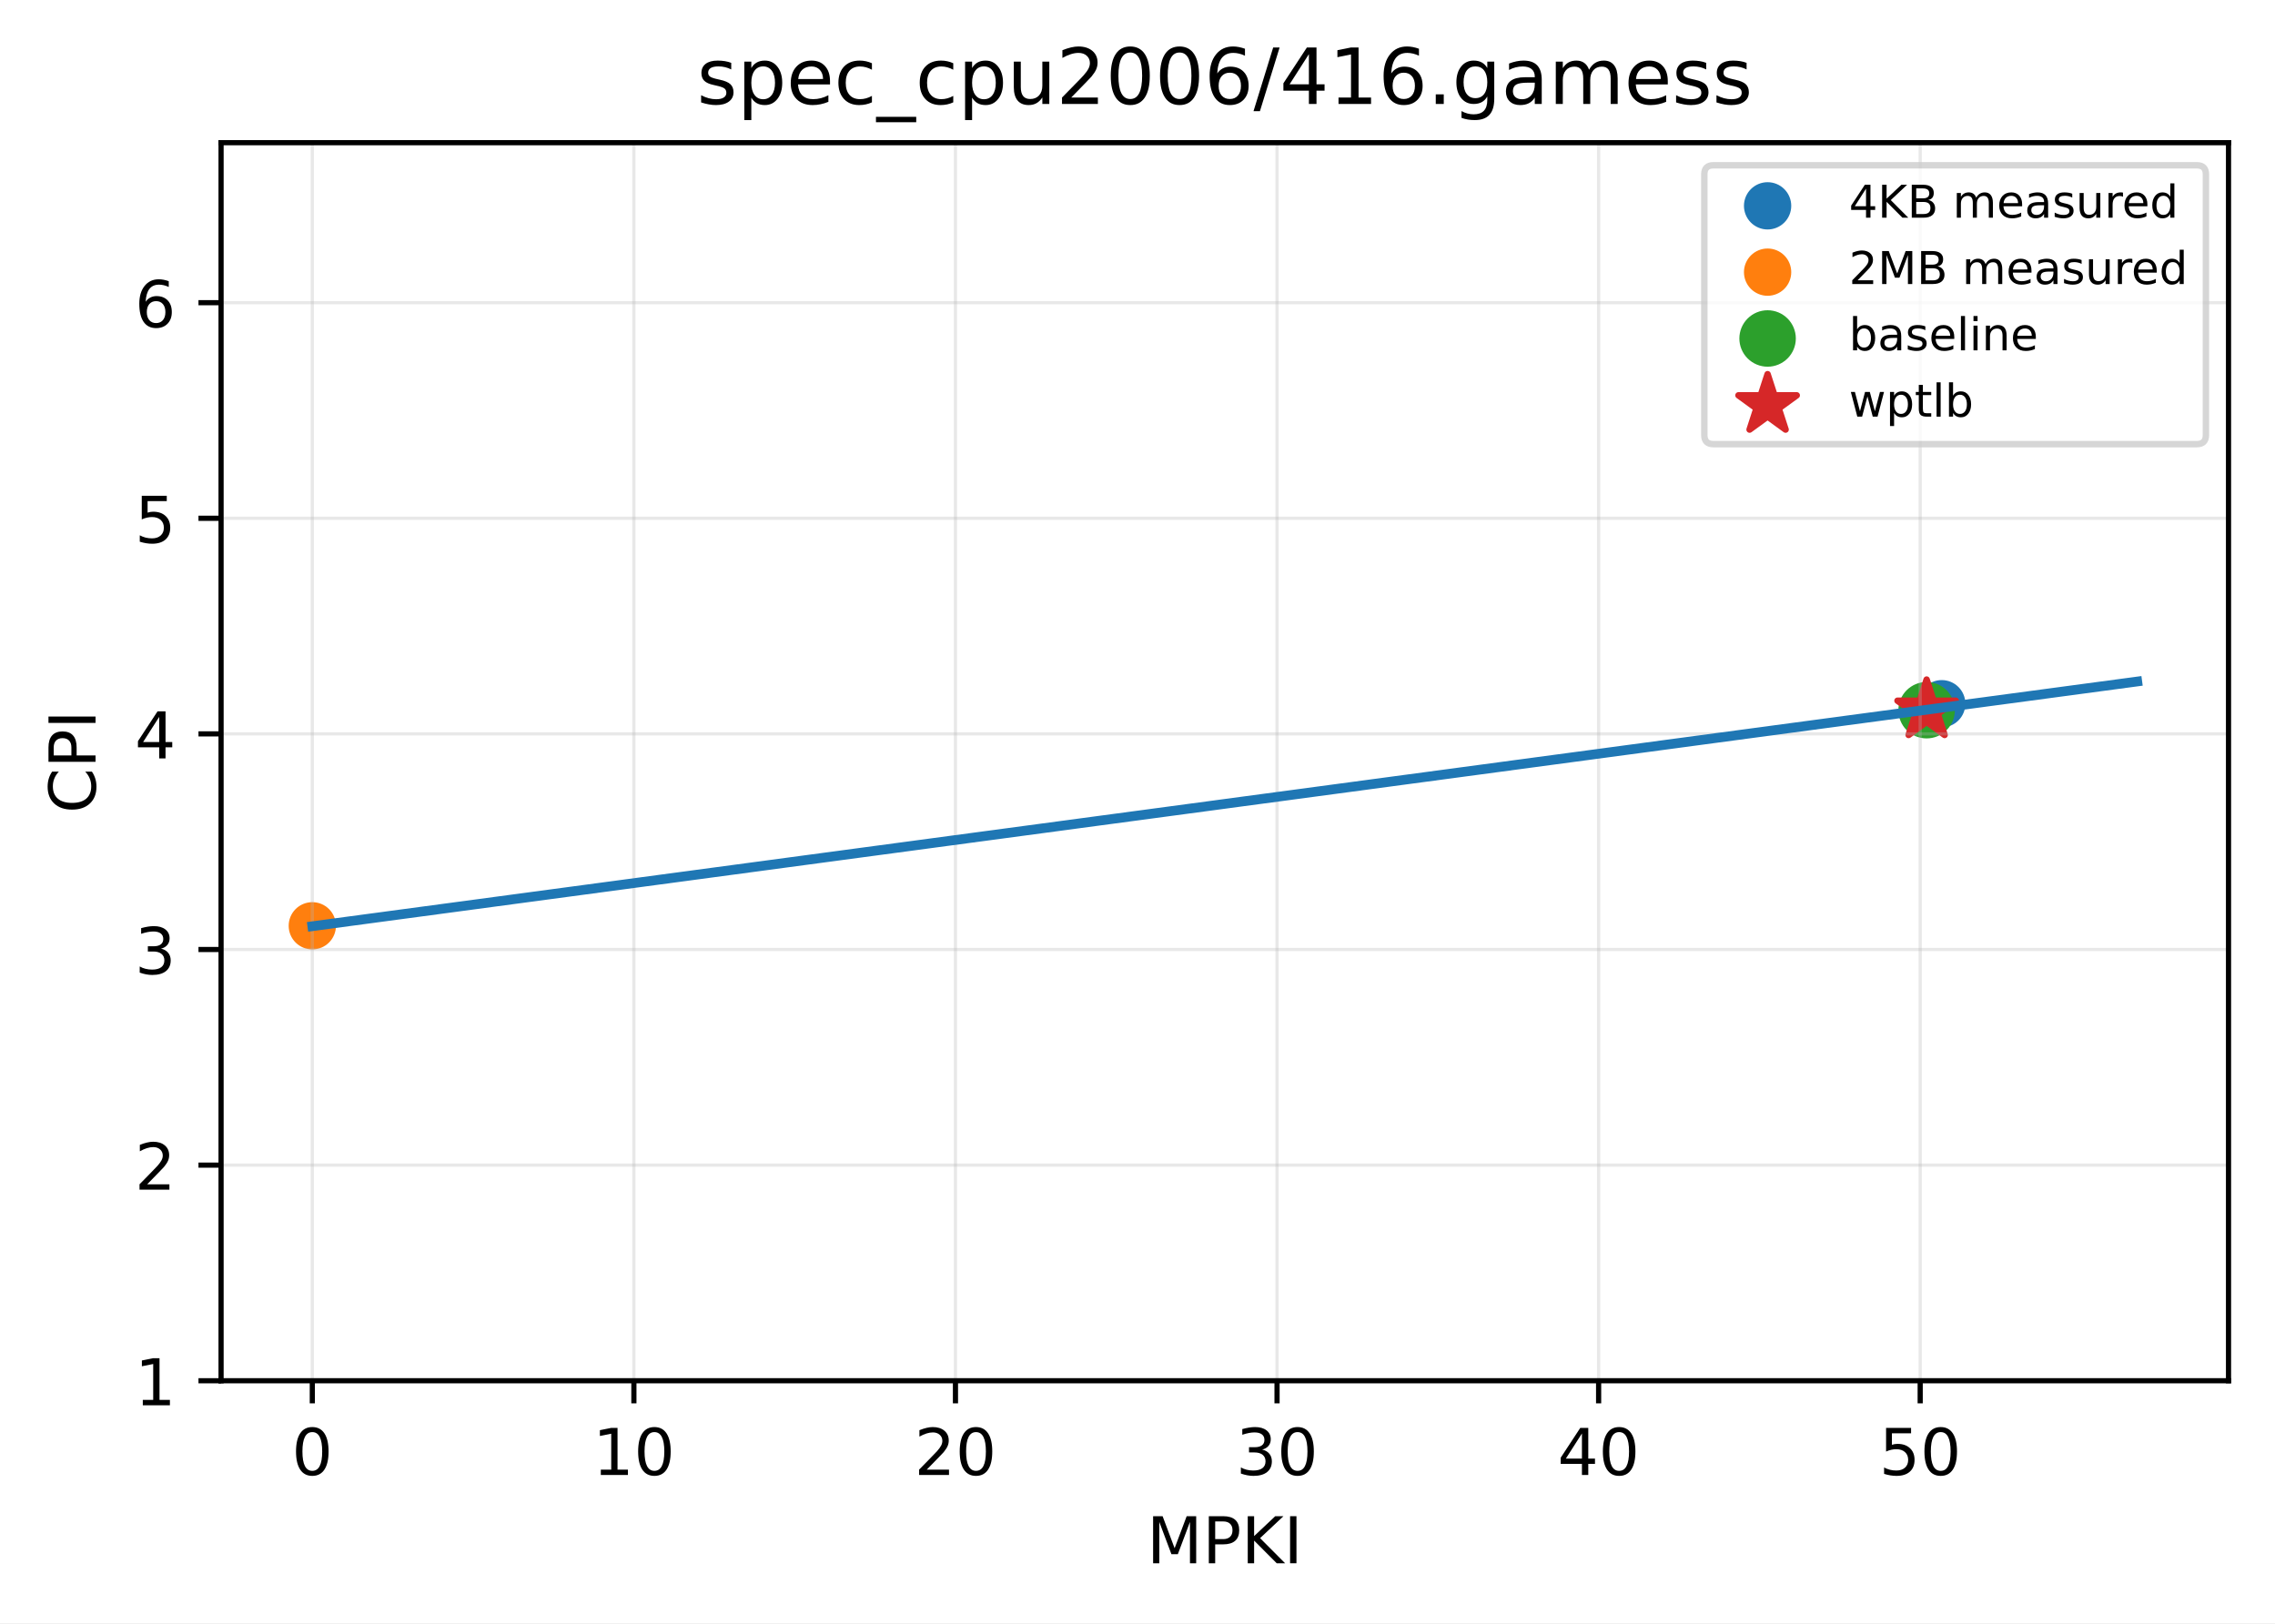
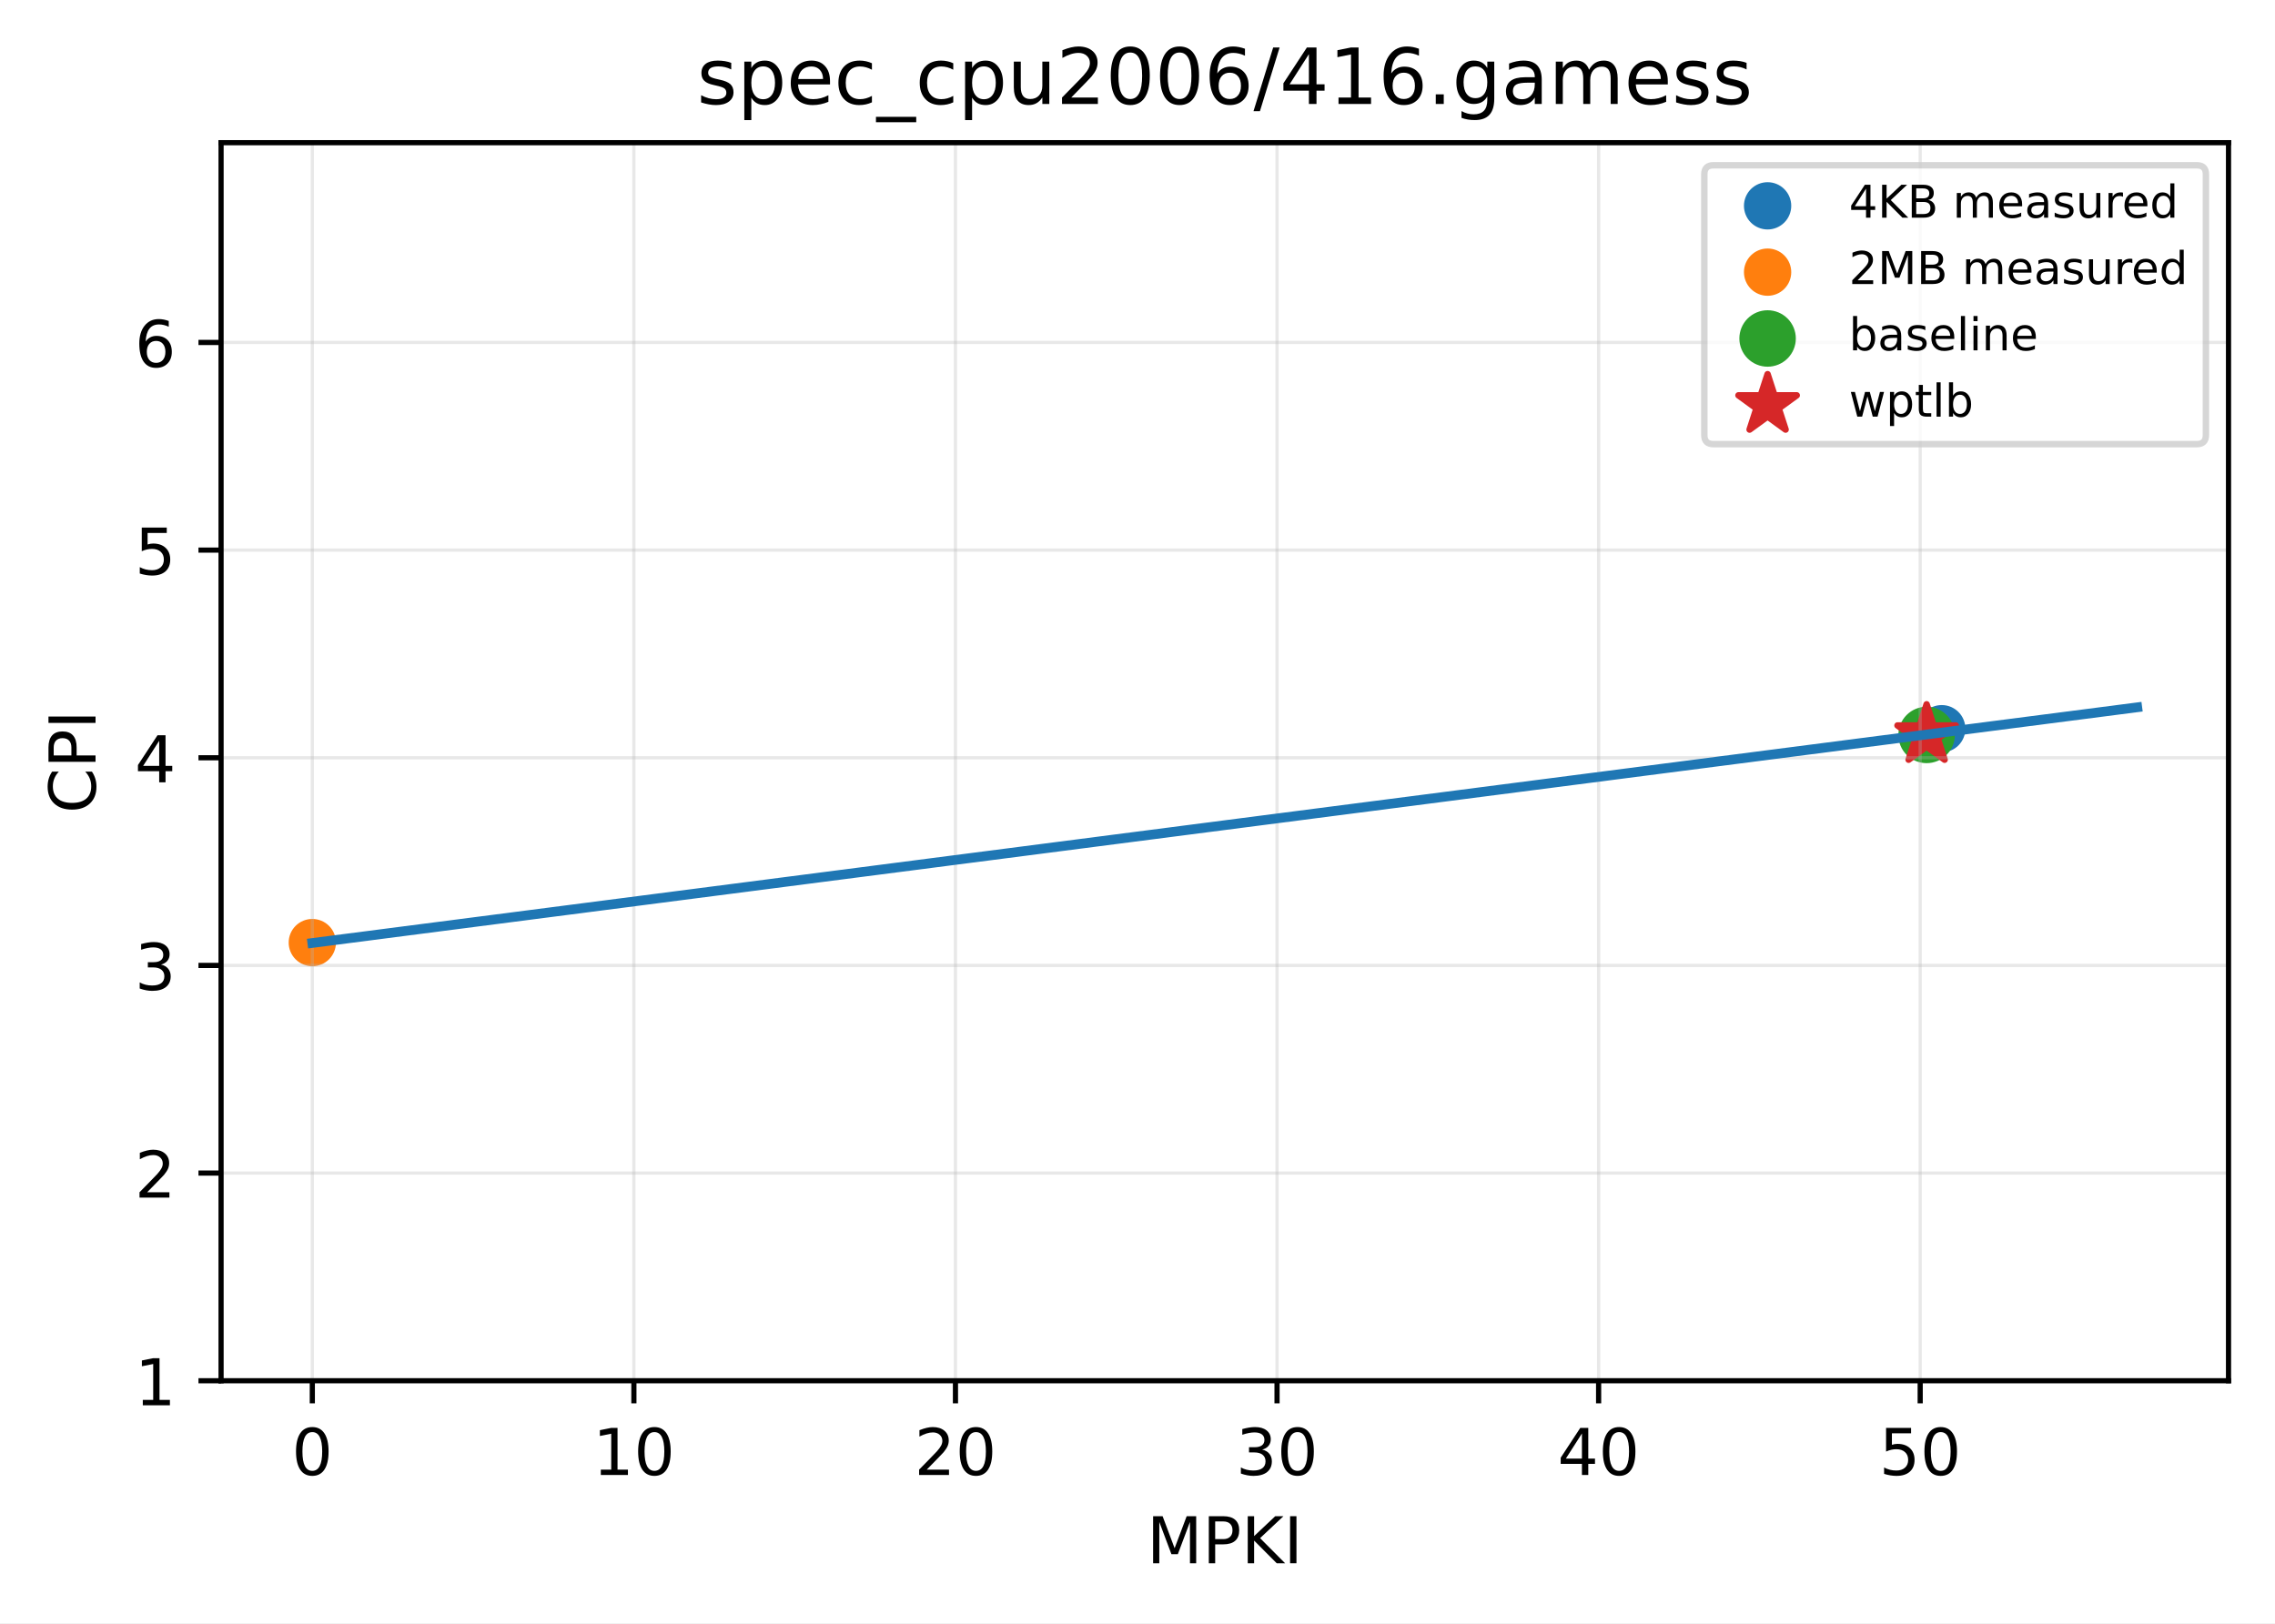
<svg xmlns="http://www.w3.org/2000/svg" xmlns:xlink="http://www.w3.org/1999/xlink" width="352.371pt" height="251.463pt" viewBox="0 0 352.371 251.463" version="1.1">
  <defs>
    <style type="text/css">*{stroke-linejoin: round; stroke-linecap: butt}</style>
  </defs>
  <g id="figure_1">
    <g id="patch_1">
      <path d="M 0 251.463  L 352.371 251.463  L 352.371 0  L 0 0  z " style="fill: #ffffff" />
    </g>
    <g id="axes_1">
      <g id="patch_2">
        <path d="M 34.241 213.906  L 345.171 213.906  L 345.171 22.106  L 34.241 22.106  z " style="fill: #ffffff" />
      </g>
      <g id="PathCollection_1">
        <defs>
-           <path id="mafd372afbb" d="M 0 3.162  C 0.839 3.162 1.643 2.829 2.236 2.236  C 2.829 1.643 3.162 0.839 3.162 0  C 3.162 -0.839 2.829 -1.643 2.236 -2.236  C 1.643 -2.829 0.839 -3.162 0 -3.162  C -0.839 -3.162 -1.643 -2.829 -2.236 -2.236  C -2.829 -1.643 -3.162 -0.839 -3.162 0  C -3.162 0.839 -2.829 1.643 -2.236 2.236  C -1.643 2.829 -0.839 3.162 0 3.162  z " style="stroke: #1f77b4" />
+           <path id="m35c3368423" d="M 0 3.162  C 0.839 3.162 1.643 2.829 2.236 2.236  C 2.829 1.643 3.162 0.839 3.162 0  C 3.162 -0.839 2.829 -1.643 2.236 -2.236  C 1.643 -2.829 0.839 -3.162 0 -3.162  C -0.839 -3.162 -1.643 -2.829 -2.236 -2.236  C -2.829 -1.643 -3.162 -0.839 -3.162 0  C -3.162 0.839 -2.829 1.643 -2.236 2.236  C -1.643 2.829 -0.839 3.162 0 3.162  z " style="stroke: #1f77b4" />
        </defs>
-         <g clip-path="url(#pd044cffc06)">
-           <use xlink:href="#mafd372afbb" x="300.752" y="109.021" style="fill: #1f77b4; stroke: #1f77b4" />
+         <g clip-path="url(#p2970fccb39)">
+           <use xlink:href="#m35c3368423" x="300.752" y="112.891" style="fill: #1f77b4; stroke: #1f77b4" />
        </g>
      </g>
      <g id="PathCollection_2">
        <defs>
-           <path id="ma3f5e94521" d="M 0 3.162  C 0.839 3.162 1.643 2.829 2.236 2.236  C 2.829 1.643 3.162 0.839 3.162 0  C 3.162 -0.839 2.829 -1.643 2.236 -2.236  C 1.643 -2.829 0.839 -3.162 0 -3.162  C -0.839 -3.162 -1.643 -2.829 -2.236 -2.236  C -2.829 -1.643 -3.162 -0.839 -3.162 0  C -3.162 0.839 -2.829 1.643 -2.236 2.236  C -1.643 2.829 -0.839 3.162 0 3.162  z " style="stroke: #ff7f0e" />
+           <path id="m8f1a5f293e" d="M 0 3.162  C 0.839 3.162 1.643 2.829 2.236 2.236  C 2.829 1.643 3.162 0.839 3.162 0  C 3.162 -0.839 2.829 -1.643 2.236 -2.236  C 1.643 -2.829 0.839 -3.162 0 -3.162  C -0.839 -3.162 -1.643 -2.829 -2.236 -2.236  C -2.829 -1.643 -3.162 -0.839 -3.162 0  C -3.162 0.839 -2.829 1.643 -2.236 2.236  C -1.643 2.829 -0.839 3.162 0 3.162  z " style="stroke: #ff7f0e" />
        </defs>
-         <g clip-path="url(#pd044cffc06)">
-           <use xlink:href="#ma3f5e94521" x="48.374" y="143.426" style="fill: #ff7f0e; stroke: #ff7f0e" />
+         <g clip-path="url(#p2970fccb39)">
+           <use xlink:href="#m8f1a5f293e" x="48.374" y="146.027" style="fill: #ff7f0e; stroke: #ff7f0e" />
        </g>
      </g>
      <g id="PathCollection_3">
        <defs>
-           <path id="mf90c476437" d="M 0 3.873  C 1.027 3.873 2.012 3.465 2.739 2.739  C 3.465 2.012 3.873 1.027 3.873 0  C 3.873 -1.027 3.465 -2.012 2.739 -2.739  C 2.012 -3.465 1.027 -3.873 0 -3.873  C -1.027 -3.873 -2.012 -3.465 -2.739 -2.739  C -3.465 -2.012 -3.873 -1.027 -3.873 0  C -3.873 1.027 -3.465 2.012 -2.739 2.739  C -2.012 3.465 -1.027 3.873 0 3.873  z " style="stroke: #2ca02c" />
+           <path id="m4933a1fa13" d="M 0 3.873  C 1.027 3.873 2.012 3.465 2.739 2.739  C 3.465 2.012 3.873 1.027 3.873 0  C 3.873 -1.027 3.465 -2.012 2.739 -2.739  C 2.012 -3.465 1.027 -3.873 0 -3.873  C -1.027 -3.873 -2.012 -3.465 -2.739 -2.739  C -3.465 -2.012 -3.873 -1.027 -3.873 0  C -3.873 1.027 -3.465 2.012 -2.739 2.739  C -2.012 3.465 -1.027 3.873 0 3.873  z " style="stroke: #2ca02c" />
        </defs>
-         <g clip-path="url(#pd044cffc06)">
-           <use xlink:href="#mf90c476437" x="298.411" y="110.023" style="fill: #2ca02c; stroke: #2ca02c" />
+         <g clip-path="url(#p2970fccb39)">
+           <use xlink:href="#m4933a1fa13" x="298.411" y="113.856" style="fill: #2ca02c; stroke: #2ca02c" />
        </g>
      </g>
      <g id="PathCollection_4">
        <defs>
-           <path id="mdb783d8a24" d="M 0 -4.743  L -1.065 -1.466  L -4.511 -1.466  L -1.723 0.56  L -2.788 3.838  L -0 1.812  L 2.788 3.838  L 1.723 0.56  L 4.511 -1.466  L 1.065 -1.466  z " style="stroke: #d62728" />
+           <path id="m53c4136cf9" d="M 0 -4.743  L -1.065 -1.466  L -4.511 -1.466  L -1.723 0.56  L -2.788 3.838  L -0 1.812  L 2.788 3.838  L 1.723 0.56  L 4.511 -1.466  L 1.065 -1.466  z " style="stroke: #d62728" />
        </defs>
-         <g clip-path="url(#pd044cffc06)">
-           <use xlink:href="#mdb783d8a24" x="298.411" y="110.023" style="fill: #d62728; stroke: #d62728" />
+         <g clip-path="url(#p2970fccb39)">
+           <use xlink:href="#m53c4136cf9" x="298.411" y="113.856" style="fill: #d62728; stroke: #d62728" />
        </g>
      </g>
      <g id="matplotlib.axis_1">
        <g id="xtick_1">
          <g id="line2d_1">
-             <path d="M 48.374 213.906  L 48.374 22.106  " clip-path="url(#pd044cffc06)" style="fill: none; stroke: #b0b0b0; stroke-opacity: 0.3; stroke-width: 0.5; stroke-linecap: square" />
+             <path d="M 48.374 213.906  L 48.374 22.106  " clip-path="url(#p2970fccb39)" style="fill: none; stroke: #b0b0b0; stroke-opacity: 0.3; stroke-width: 0.5; stroke-linecap: square" />
          </g>
          <g id="line2d_2">
            <defs>
-               <path id="m613601998d" d="M 0 0  L 0 3.5  " style="stroke: #000000; stroke-width: 0.8" />
-             </defs>
-             <g>
-               <use xlink:href="#m613601998d" x="48.374" y="213.906" style="stroke: #000000; stroke-width: 0.8" />
+               <path id="mb242611791" d="M 0 0  L 0 3.5  " style="stroke: #000000; stroke-width: 0.8" />
+             </defs>
+             <g>
+               <use xlink:href="#mb242611791" x="48.374" y="213.906" style="stroke: #000000; stroke-width: 0.8" />
            </g>
          </g>
          <g id="text_1">
            <g transform="translate(45.19256 228.5047) scale(0.1 -0.1)">
              <defs>
                <path id="DejaVuSans-30" d="M 2034 4250  Q 1547 4250 1301 3770  Q 1056 3291 1056 2328  Q 1056 1369 1301 889  Q 1547 409 2034 409  Q 2525 409 2770 889  Q 3016 1369 3016 2328  Q 3016 3291 2770 3770  Q 2525 4250 2034 4250  z M 2034 4750  Q 2819 4750 3233 4129  Q 3647 3509 3647 2328  Q 3647 1150 3233 529  Q 2819 -91 2034 -91  Q 1250 -91 836 529  Q 422 1150 422 2328  Q 422 3509 836 4129  Q 1250 4750 2034 4750  z " transform="scale(0.015625)" />
              </defs>
              <use xlink:href="#DejaVuSans-30" />
            </g>
          </g>
        </g>
        <g id="xtick_2">
          <g id="line2d_3">
-             <path d="M 98.182 213.906  L 98.182 22.106  " clip-path="url(#pd044cffc06)" style="fill: none; stroke: #b0b0b0; stroke-opacity: 0.3; stroke-width: 0.5; stroke-linecap: square" />
+             <path d="M 98.182 213.906  L 98.182 22.106  " clip-path="url(#p2970fccb39)" style="fill: none; stroke: #b0b0b0; stroke-opacity: 0.3; stroke-width: 0.5; stroke-linecap: square" />
          </g>
          <g id="line2d_4">
            <g>
-               <use xlink:href="#m613601998d" x="98.182" y="213.906" style="stroke: #000000; stroke-width: 0.8" />
+               <use xlink:href="#mb242611791" x="98.182" y="213.906" style="stroke: #000000; stroke-width: 0.8" />
            </g>
          </g>
          <g id="text_2">
            <g transform="translate(91.81953 228.5047) scale(0.1 -0.1)">
              <defs>
                <path id="DejaVuSans-31" d="M 794 531  L 1825 531  L 1825 4091  L 703 3866  L 703 4441  L 1819 4666  L 2450 4666  L 2450 531  L 3481 531  L 3481 0  L 794 0  L 794 531  z " transform="scale(0.015625)" />
              </defs>
              <use xlink:href="#DejaVuSans-31" />
              <use xlink:href="#DejaVuSans-30" x="63.623" />
            </g>
          </g>
        </g>
        <g id="xtick_3">
          <g id="line2d_5">
-             <path d="M 147.99 213.906  L 147.99 22.106  " clip-path="url(#pd044cffc06)" style="fill: none; stroke: #b0b0b0; stroke-opacity: 0.3; stroke-width: 0.5; stroke-linecap: square" />
+             <path d="M 147.99 213.906  L 147.99 22.106  " clip-path="url(#p2970fccb39)" style="fill: none; stroke: #b0b0b0; stroke-opacity: 0.3; stroke-width: 0.5; stroke-linecap: square" />
          </g>
          <g id="line2d_6">
            <g>
-               <use xlink:href="#m613601998d" x="147.99" y="213.906" style="stroke: #000000; stroke-width: 0.8" />
+               <use xlink:href="#mb242611791" x="147.99" y="213.906" style="stroke: #000000; stroke-width: 0.8" />
            </g>
          </g>
          <g id="text_3">
            <g transform="translate(141.6277 228.5047) scale(0.1 -0.1)">
              <defs>
                <path id="DejaVuSans-32" d="M 1228 531  L 3431 531  L 3431 0  L 469 0  L 469 531  Q 828 903 1448 1529  Q 2069 2156 2228 2338  Q 2531 2678 2651 2914  Q 2772 3150 2772 3378  Q 2772 3750 2511 3984  Q 2250 4219 1831 4219  Q 1534 4219 1204 4116  Q 875 4013 500 3803  L 500 4441  Q 881 4594 1212 4672  Q 1544 4750 1819 4750  Q 2544 4750 2975 4387  Q 3406 4025 3406 3419  Q 3406 3131 3298 2873  Q 3191 2616 2906 2266  Q 2828 2175 2409 1742  Q 1991 1309 1228 531  z " transform="scale(0.015625)" />
              </defs>
              <use xlink:href="#DejaVuSans-32" />
              <use xlink:href="#DejaVuSans-30" x="63.623" />
            </g>
          </g>
        </g>
        <g id="xtick_4">
          <g id="line2d_7">
-             <path d="M 197.798 213.906  L 197.798 22.106  " clip-path="url(#pd044cffc06)" style="fill: none; stroke: #b0b0b0; stroke-opacity: 0.3; stroke-width: 0.5; stroke-linecap: square" />
+             <path d="M 197.798 213.906  L 197.798 22.106  " clip-path="url(#p2970fccb39)" style="fill: none; stroke: #b0b0b0; stroke-opacity: 0.3; stroke-width: 0.5; stroke-linecap: square" />
          </g>
          <g id="line2d_8">
            <g>
-               <use xlink:href="#m613601998d" x="197.798" y="213.906" style="stroke: #000000; stroke-width: 0.8" />
+               <use xlink:href="#mb242611791" x="197.798" y="213.906" style="stroke: #000000; stroke-width: 0.8" />
            </g>
          </g>
          <g id="text_4">
            <g transform="translate(191.436 228.5047) scale(0.1 -0.1)">
              <defs>
                <path id="DejaVuSans-33" d="M 2597 2516  Q 3050 2419 3304 2112  Q 3559 1806 3559 1356  Q 3559 666 3084 287  Q 2609 -91 1734 -91  Q 1441 -91 1130 -33  Q 819 25 488 141  L 488 750  Q 750 597 1062 519  Q 1375 441 1716 441  Q 2309 441 2620 675  Q 2931 909 2931 1356  Q 2931 1769 2642 2001  Q 2353 2234 1838 2234  L 1294 2234  L 1294 2753  L 1863 2753  Q 2328 2753 2575 2939  Q 2822 3125 2822 3475  Q 2822 3834 2567 4026  Q 2313 4219 1838 4219  Q 1578 4219 1281 4162  Q 984 4106 628 3988  L 628 4550  Q 988 4650 1302 4700  Q 1616 4750 1894 4750  Q 2613 4750 3031 4423  Q 3450 4097 3450 3541  Q 3450 3153 3228 2886  Q 3006 2619 2597 2516  z " transform="scale(0.015625)" />
              </defs>
              <use xlink:href="#DejaVuSans-33" />
              <use xlink:href="#DejaVuSans-30" x="63.623" />
            </g>
          </g>
        </g>
        <g id="xtick_5">
          <g id="line2d_9">
-             <path d="M 247.607 213.906  L 247.607 22.106  " clip-path="url(#pd044cffc06)" style="fill: none; stroke: #b0b0b0; stroke-opacity: 0.3; stroke-width: 0.5; stroke-linecap: square" />
+             <path d="M 247.607 213.906  L 247.607 22.106  " clip-path="url(#p2970fccb39)" style="fill: none; stroke: #b0b0b0; stroke-opacity: 0.3; stroke-width: 0.5; stroke-linecap: square" />
          </g>
          <g id="line2d_10">
            <g>
-               <use xlink:href="#m613601998d" x="247.607" y="213.906" style="stroke: #000000; stroke-width: 0.8" />
+               <use xlink:href="#mb242611791" x="247.607" y="213.906" style="stroke: #000000; stroke-width: 0.8" />
            </g>
          </g>
          <g id="text_5">
            <g transform="translate(241.2442 228.5047) scale(0.1 -0.1)">
              <defs>
                <path id="DejaVuSans-34" d="M 2419 4116  L 825 1625  L 2419 1625  L 2419 4116  z M 2253 4666  L 3047 4666  L 3047 1625  L 3713 1625  L 3713 1100  L 3047 1100  L 3047 0  L 2419 0  L 2419 1100  L 313 1100  L 313 1709  L 2253 4666  z " transform="scale(0.015625)" />
              </defs>
              <use xlink:href="#DejaVuSans-34" />
              <use xlink:href="#DejaVuSans-30" x="63.623" />
            </g>
          </g>
        </g>
        <g id="xtick_6">
          <g id="line2d_11">
-             <path d="M 297.415 213.906  L 297.415 22.106  " clip-path="url(#pd044cffc06)" style="fill: none; stroke: #b0b0b0; stroke-opacity: 0.3; stroke-width: 0.5; stroke-linecap: square" />
+             <path d="M 297.415 213.906  L 297.415 22.106  " clip-path="url(#p2970fccb39)" style="fill: none; stroke: #b0b0b0; stroke-opacity: 0.3; stroke-width: 0.5; stroke-linecap: square" />
          </g>
          <g id="line2d_12">
            <g>
-               <use xlink:href="#m613601998d" x="297.415" y="213.906" style="stroke: #000000; stroke-width: 0.8" />
+               <use xlink:href="#mb242611791" x="297.415" y="213.906" style="stroke: #000000; stroke-width: 0.8" />
            </g>
          </g>
          <g id="text_6">
            <g transform="translate(291.0524 228.5047) scale(0.1 -0.1)">
              <defs>
                <path id="DejaVuSans-35" d="M 691 4666  L 3169 4666  L 3169 4134  L 1269 4134  L 1269 2991  Q 1406 3038 1543 3061  Q 1681 3084 1819 3084  Q 2600 3084 3056 2656  Q 3513 2228 3513 1497  Q 3513 744 3044 326  Q 2575 -91 1722 -91  Q 1428 -91 1123 -41  Q 819 9 494 109  L 494 744  Q 775 591 1075 516  Q 1375 441 1709 441  Q 2250 441 2565 725  Q 2881 1009 2881 1497  Q 2881 1984 2565 2268  Q 2250 2553 1709 2553  Q 1456 2553 1204 2497  Q 953 2441 691 2322  L 691 4666  z " transform="scale(0.015625)" />
              </defs>
              <use xlink:href="#DejaVuSans-35" />
              <use xlink:href="#DejaVuSans-30" x="63.623" />
            </g>
          </g>
        </g>
        <g id="text_7">
          <g transform="translate(177.6228 242.1828) scale(0.1 -0.1)">
            <defs>
              <path id="DejaVuSans-4d" d="M 628 4666  L 1569 4666  L 2759 1491  L 3956 4666  L 4897 4666  L 4897 0  L 4281 0  L 4281 4097  L 3078 897  L 2444 897  L 1241 4097  L 1241 0  L 628 0  L 628 4666  z " transform="scale(0.015625)" />
              <path id="DejaVuSans-50" d="M 1259 4147  L 1259 2394  L 2053 2394  Q 2494 2394 2734 2622  Q 2975 2850 2975 3272  Q 2975 3691 2734 3919  Q 2494 4147 2053 4147  L 1259 4147  z M 628 4666  L 2053 4666  Q 2838 4666 3239 4311  Q 3641 3956 3641 3272  Q 3641 2581 3239 2228  Q 2838 1875 2053 1875  L 1259 1875  L 1259 0  L 628 0  L 628 4666  z " transform="scale(0.015625)" />
              <path id="DejaVuSans-4b" d="M 628 4666  L 1259 4666  L 1259 2694  L 3353 4666  L 4166 4666  L 1850 2491  L 4331 0  L 3500 0  L 1259 2247  L 1259 0  L 628 0  L 628 4666  z " transform="scale(0.015625)" />
              <path id="DejaVuSans-49" d="M 628 4666  L 1259 4666  L 1259 0  L 628 0  L 628 4666  z " transform="scale(0.015625)" />
            </defs>
            <use xlink:href="#DejaVuSans-4d" />
            <use xlink:href="#DejaVuSans-50" x="86.279" />
            <use xlink:href="#DejaVuSans-4b" x="146.582" />
            <use xlink:href="#DejaVuSans-49" x="212.158" />
          </g>
        </g>
      </g>
      <g id="matplotlib.axis_2">
        <g id="ytick_1">
          <g id="line2d_13">
-             <path d="M 34.241 213.906  L 345.171 213.906  " clip-path="url(#pd044cffc06)" style="fill: none; stroke: #b0b0b0; stroke-opacity: 0.3; stroke-width: 0.5; stroke-linecap: square" />
+             <path d="M 34.241 213.906  L 345.171 213.906  " clip-path="url(#p2970fccb39)" style="fill: none; stroke: #b0b0b0; stroke-opacity: 0.3; stroke-width: 0.5; stroke-linecap: square" />
          </g>
          <g id="line2d_14">
            <defs>
-               <path id="mcc8d9c0d80" d="M 0 0  L -3.5 0  " style="stroke: #000000; stroke-width: 0.8" />
-             </defs>
-             <g>
-               <use xlink:href="#mcc8d9c0d80" x="34.241" y="213.906" style="stroke: #000000; stroke-width: 0.8" />
+               <path id="ma3ff06073a" d="M 0 0  L -3.5 0  " style="stroke: #000000; stroke-width: 0.8" />
+             </defs>
+             <g>
+               <use xlink:href="#ma3ff06073a" x="34.241" y="213.906" style="stroke: #000000; stroke-width: 0.8" />
            </g>
          </g>
          <g id="text_8">
            <g transform="translate(20.87813 217.7055) scale(0.1 -0.1)">
              <use xlink:href="#DejaVuSans-31" />
            </g>
          </g>
        </g>
        <g id="ytick_2">
          <g id="line2d_15">
-             <path d="M 34.241 180.503  L 345.171 180.503  " clip-path="url(#pd044cffc06)" style="fill: none; stroke: #b0b0b0; stroke-opacity: 0.3; stroke-width: 0.5; stroke-linecap: square" />
+             <path d="M 34.241 181.736  L 345.171 181.736  " clip-path="url(#p2970fccb39)" style="fill: none; stroke: #b0b0b0; stroke-opacity: 0.3; stroke-width: 0.5; stroke-linecap: square" />
          </g>
          <g id="line2d_16">
            <g>
-               <use xlink:href="#mcc8d9c0d80" x="34.241" y="180.503" style="stroke: #000000; stroke-width: 0.8" />
+               <use xlink:href="#ma3ff06073a" x="34.241" y="181.736" style="stroke: #000000; stroke-width: 0.8" />
            </g>
          </g>
          <g id="text_9">
-             <g transform="translate(20.87813 184.3025) scale(0.1 -0.1)">
+             <g transform="translate(20.87813 185.5351) scale(0.1 -0.1)">
              <use xlink:href="#DejaVuSans-32" />
            </g>
          </g>
        </g>
        <g id="ytick_3">
          <g id="line2d_17">
-             <path d="M 34.241 147.1  L 345.171 147.1  " clip-path="url(#pd044cffc06)" style="fill: none; stroke: #b0b0b0; stroke-opacity: 0.3; stroke-width: 0.5; stroke-linecap: square" />
+             <path d="M 34.241 149.565  L 345.171 149.565  " clip-path="url(#p2970fccb39)" style="fill: none; stroke: #b0b0b0; stroke-opacity: 0.3; stroke-width: 0.5; stroke-linecap: square" />
          </g>
          <g id="line2d_18">
            <g>
-               <use xlink:href="#mcc8d9c0d80" x="34.241" y="147.1" style="stroke: #000000; stroke-width: 0.8" />
+               <use xlink:href="#ma3ff06073a" x="34.241" y="149.565" style="stroke: #000000; stroke-width: 0.8" />
            </g>
          </g>
          <g id="text_10">
-             <g transform="translate(20.87813 150.8995) scale(0.1 -0.1)">
+             <g transform="translate(20.87813 153.3646) scale(0.1 -0.1)">
              <use xlink:href="#DejaVuSans-33" />
            </g>
          </g>
        </g>
        <g id="ytick_4">
          <g id="line2d_19">
-             <path d="M 34.241 113.697  L 345.171 113.697  " clip-path="url(#pd044cffc06)" style="fill: none; stroke: #b0b0b0; stroke-opacity: 0.3; stroke-width: 0.5; stroke-linecap: square" />
+             <path d="M 34.241 117.395  L 345.171 117.395  " clip-path="url(#p2970fccb39)" style="fill: none; stroke: #b0b0b0; stroke-opacity: 0.3; stroke-width: 0.5; stroke-linecap: square" />
          </g>
          <g id="line2d_20">
            <g>
-               <use xlink:href="#mcc8d9c0d80" x="34.241" y="113.697" style="stroke: #000000; stroke-width: 0.8" />
+               <use xlink:href="#ma3ff06073a" x="34.241" y="117.395" style="stroke: #000000; stroke-width: 0.8" />
            </g>
          </g>
          <g id="text_11">
-             <g transform="translate(20.87813 117.4965) scale(0.1 -0.1)">
+             <g transform="translate(20.87813 121.1942) scale(0.1 -0.1)">
              <use xlink:href="#DejaVuSans-34" />
            </g>
          </g>
        </g>
        <g id="ytick_5">
          <g id="line2d_21">
-             <path d="M 34.241 80.294  L 345.171 80.294  " clip-path="url(#pd044cffc06)" style="fill: none; stroke: #b0b0b0; stroke-opacity: 0.3; stroke-width: 0.5; stroke-linecap: square" />
+             <path d="M 34.241 85.225  L 345.171 85.225  " clip-path="url(#p2970fccb39)" style="fill: none; stroke: #b0b0b0; stroke-opacity: 0.3; stroke-width: 0.5; stroke-linecap: square" />
          </g>
          <g id="line2d_22">
            <g>
-               <use xlink:href="#mcc8d9c0d80" x="34.241" y="80.294" style="stroke: #000000; stroke-width: 0.8" />
+               <use xlink:href="#ma3ff06073a" x="34.241" y="85.225" style="stroke: #000000; stroke-width: 0.8" />
            </g>
          </g>
          <g id="text_12">
-             <g transform="translate(20.87813 84.09349) scale(0.1 -0.1)">
+             <g transform="translate(20.87813 89.02382) scale(0.1 -0.1)">
              <use xlink:href="#DejaVuSans-35" />
            </g>
          </g>
        </g>
        <g id="ytick_6">
          <g id="line2d_23">
-             <path d="M 34.241 46.891  L 345.171 46.891  " clip-path="url(#pd044cffc06)" style="fill: none; stroke: #b0b0b0; stroke-opacity: 0.3; stroke-width: 0.5; stroke-linecap: square" />
+             <path d="M 34.241 53.054  L 345.171 53.054  " clip-path="url(#p2970fccb39)" style="fill: none; stroke: #b0b0b0; stroke-opacity: 0.3; stroke-width: 0.5; stroke-linecap: square" />
          </g>
          <g id="line2d_24">
            <g>
-               <use xlink:href="#mcc8d9c0d80" x="34.241" y="46.891" style="stroke: #000000; stroke-width: 0.8" />
+               <use xlink:href="#ma3ff06073a" x="34.241" y="53.054" style="stroke: #000000; stroke-width: 0.8" />
            </g>
          </g>
          <g id="text_13">
-             <g transform="translate(20.87813 50.69049) scale(0.1 -0.1)">
+             <g transform="translate(20.87813 56.85341) scale(0.1 -0.1)">
              <defs>
                <path id="DejaVuSans-36" d="M 2113 2584  Q 1688 2584 1439 2293  Q 1191 2003 1191 1497  Q 1191 994 1439 701  Q 1688 409 2113 409  Q 2538 409 2786 701  Q 3034 994 3034 1497  Q 3034 2003 2786 2293  Q 2538 2584 2113 2584  z M 3366 4563  L 3366 3988  Q 3128 4100 2886 4159  Q 2644 4219 2406 4219  Q 1781 4219 1451 3797  Q 1122 3375 1075 2522  Q 1259 2794 1537 2939  Q 1816 3084 2150 3084  Q 2853 3084 3261 2657  Q 3669 2231 3669 1497  Q 3669 778 3244 343  Q 2819 -91 2113 -91  Q 1303 -91 875 529  Q 447 1150 447 2328  Q 447 3434 972 4092  Q 1497 4750 2381 4750  Q 2619 4750 2861 4703  Q 3103 4656 3366 4563  z " transform="scale(0.015625)" />
              </defs>
              <use xlink:href="#DejaVuSans-36" />
            </g>
          </g>
        </g>
        <g id="text_14">
          <g transform="translate(14.79844 125.9875) rotate(-90) scale(0.1 -0.1)">
            <defs>
              <path id="DejaVuSans-43" d="M 4122 4306  L 4122 3641  Q 3803 3938 3442 4084  Q 3081 4231 2675 4231  Q 1875 4231 1450 3742  Q 1025 3253 1025 2328  Q 1025 1406 1450 917  Q 1875 428 2675 428  Q 3081 428 3442 575  Q 3803 722 4122 1019  L 4122 359  Q 3791 134 3420 21  Q 3050 -91 2638 -91  Q 1578 -91 968 557  Q 359 1206 359 2328  Q 359 3453 968 4101  Q 1578 4750 2638 4750  Q 3056 4750 3426 4639  Q 3797 4528 4122 4306  z " transform="scale(0.015625)" />
            </defs>
            <use xlink:href="#DejaVuSans-43" />
            <use xlink:href="#DejaVuSans-50" x="69.824" />
            <use xlink:href="#DejaVuSans-49" x="130.127" />
          </g>
        </g>
      </g>
      <g id="line2d_25">
-         <path d="M 48.374 143.493  L 51.2 143.114  L 54.027 142.734  L 56.854 142.355  L 59.68 141.976  L 62.507 141.597  L 65.334 141.218  L 68.16 140.839  L 70.987 140.46  L 73.814 140.081  L 76.64 139.701  L 79.467 139.322  L 82.293 138.943  L 85.12 138.564  L 87.947 138.185  L 90.773 137.806  L 93.6 137.427  L 96.427 137.048  L 99.253 136.668  L 102.08 136.289  L 104.907 135.91  L 107.733 135.531  L 110.56 135.152  L 113.386 134.773  L 116.213 134.394  L 119.04 134.015  L 121.866 133.635  L 124.693 133.256  L 127.52 132.877  L 130.346 132.498  L 133.173 132.119  L 136 131.74  L 138.826 131.361  L 141.653 130.982  L 144.479 130.602  L 147.306 130.223  L 150.133 129.844  L 152.959 129.465  L 155.786 129.086  L 158.613 128.707  L 161.439 128.328  L 164.266 127.949  L 167.093 127.569  L 169.919 127.19  L 172.746 126.811  L 175.572 126.432  L 178.399 126.053  L 181.226 125.674  L 184.052 125.295  L 186.879 124.916  L 189.706 124.536  L 192.532 124.157  L 195.359 123.778  L 198.186 123.399  L 201.012 123.02  L 203.839 122.641  L 206.665 122.262  L 209.492 121.883  L 212.319 121.503  L 215.145 121.124  L 217.972 120.745  L 220.799 120.366  L 223.625 119.987  L 226.452 119.608  L 229.279 119.229  L 232.105 118.85  L 234.932 118.47  L 237.758 118.091  L 240.585 117.712  L 243.412 117.333  L 246.238 116.954  L 249.065 116.575  L 251.892 116.196  L 254.718 115.816  L 257.545 115.437  L 260.372 115.058  L 263.198 114.679  L 266.025 114.3  L 268.851 113.921  L 271.678 113.542  L 274.505 113.163  L 277.331 112.783  L 280.158 112.404  L 282.985 112.025  L 285.811 111.646  L 288.638 111.267  L 291.465 110.888  L 294.291 110.509  L 297.118 110.13  L 299.944 109.75  L 302.771 109.371  L 305.598 108.992  L 308.424 108.613  L 311.251 108.234  L 314.078 107.855  L 316.904 107.476  L 319.731 107.097  L 322.558 106.717  L 325.384 106.338  L 328.211 105.959  L 331.037 105.58  " clip-path="url(#pd044cffc06)" style="fill: none; stroke: #1f77b4; stroke-width: 1.5; stroke-linecap: square" />
+         <path d="M 48.374 146.091  L 51.2 145.726  L 54.027 145.361  L 56.854 144.996  L 59.68 144.63  L 62.507 144.265  L 65.334 143.9  L 68.16 143.535  L 70.987 143.17  L 73.814 142.805  L 76.64 142.44  L 79.467 142.075  L 82.293 141.709  L 85.12 141.344  L 87.947 140.979  L 90.773 140.614  L 93.6 140.249  L 96.427 139.884  L 99.253 139.519  L 102.08 139.153  L 104.907 138.788  L 107.733 138.423  L 110.56 138.058  L 113.386 137.693  L 116.213 137.328  L 119.04 136.963  L 121.866 136.597  L 124.693 136.232  L 127.52 135.867  L 130.346 135.502  L 133.173 135.137  L 136 134.772  L 138.826 134.407  L 141.653 134.042  L 144.479 133.676  L 147.306 133.311  L 150.133 132.946  L 152.959 132.581  L 155.786 132.216  L 158.613 131.851  L 161.439 131.486  L 164.266 131.12  L 167.093 130.755  L 169.919 130.39  L 172.746 130.025  L 175.572 129.66  L 178.399 129.295  L 181.226 128.93  L 184.052 128.564  L 186.879 128.199  L 189.706 127.834  L 192.532 127.469  L 195.359 127.104  L 198.186 126.739  L 201.012 126.374  L 203.839 126.008  L 206.665 125.643  L 209.492 125.278  L 212.319 124.913  L 215.145 124.548  L 217.972 124.183  L 220.799 123.818  L 223.625 123.453  L 226.452 123.087  L 229.279 122.722  L 232.105 122.357  L 234.932 121.992  L 237.758 121.627  L 240.585 121.262  L 243.412 120.897  L 246.238 120.531  L 249.065 120.166  L 251.892 119.801  L 254.718 119.436  L 257.545 119.071  L 260.372 118.706  L 263.198 118.341  L 266.025 117.975  L 268.851 117.61  L 271.678 117.245  L 274.505 116.88  L 277.331 116.515  L 280.158 116.15  L 282.985 115.785  L 285.811 115.42  L 288.638 115.054  L 291.465 114.689  L 294.291 114.324  L 297.118 113.959  L 299.944 113.594  L 302.771 113.229  L 305.598 112.864  L 308.424 112.498  L 311.251 112.133  L 314.078 111.768  L 316.904 111.403  L 319.731 111.038  L 322.558 110.673  L 325.384 110.308  L 328.211 109.942  L 331.037 109.577  " clip-path="url(#p2970fccb39)" style="fill: none; stroke: #1f77b4; stroke-width: 1.5; stroke-linecap: square" />
      </g>
      <g id="patch_3">
        <path d="M 34.241 213.906  L 34.241 22.106  " style="fill: none; stroke: #000000; stroke-width: 0.8; stroke-linejoin: miter; stroke-linecap: square" />
      </g>
      <g id="patch_4">
        <path d="M 345.171 213.906  L 345.171 22.106  " style="fill: none; stroke: #000000; stroke-width: 0.8; stroke-linejoin: miter; stroke-linecap: square" />
      </g>
      <g id="patch_5">
        <path d="M 34.241 213.906  L 345.171 213.906  " style="fill: none; stroke: #000000; stroke-width: 0.8; stroke-linejoin: miter; stroke-linecap: square" />
      </g>
      <g id="patch_6">
        <path d="M 34.241 22.106  L 345.171 22.106  " style="fill: none; stroke: #000000; stroke-width: 0.8; stroke-linejoin: miter; stroke-linecap: square" />
      </g>
      <g id="text_15">
        <g transform="translate(107.9453 16.10625) scale(0.12 -0.12)">
          <defs>
            <path id="DejaVuSans-73" d="M 2834 3397  L 2834 2853  Q 2591 2978 2328 3040  Q 2066 3103 1784 3103  Q 1356 3103 1142 2972  Q 928 2841 928 2578  Q 928 2378 1081 2264  Q 1234 2150 1697 2047  L 1894 2003  Q 2506 1872 2764 1633  Q 3022 1394 3022 966  Q 3022 478 2636 193  Q 2250 -91 1575 -91  Q 1294 -91 989 -36  Q 684 19 347 128  L 347 722  Q 666 556 975 473  Q 1284 391 1588 391  Q 1994 391 2212 530  Q 2431 669 2431 922  Q 2431 1156 2273 1281  Q 2116 1406 1581 1522  L 1381 1569  Q 847 1681 609 1914  Q 372 2147 372 2553  Q 372 3047 722 3315  Q 1072 3584 1716 3584  Q 2034 3584 2315 3537  Q 2597 3491 2834 3397  z " transform="scale(0.015625)" />
            <path id="DejaVuSans-70" d="M 1159 525  L 1159 -1331  L 581 -1331  L 581 3500  L 1159 3500  L 1159 2969  Q 1341 3281 1617 3432  Q 1894 3584 2278 3584  Q 2916 3584 3314 3078  Q 3713 2572 3713 1747  Q 3713 922 3314 415  Q 2916 -91 2278 -91  Q 1894 -91 1617 61  Q 1341 213 1159 525  z M 3116 1747  Q 3116 2381 2855 2742  Q 2594 3103 2138 3103  Q 1681 3103 1420 2742  Q 1159 2381 1159 1747  Q 1159 1113 1420 752  Q 1681 391 2138 391  Q 2594 391 2855 752  Q 3116 1113 3116 1747  z " transform="scale(0.015625)" />
            <path id="DejaVuSans-65" d="M 3597 1894  L 3597 1613  L 953 1613  Q 991 1019 1311 708  Q 1631 397 2203 397  Q 2534 397 2845 478  Q 3156 559 3463 722  L 3463 178  Q 3153 47 2828 -22  Q 2503 -91 2169 -91  Q 1331 -91 842 396  Q 353 884 353 1716  Q 353 2575 817 3079  Q 1281 3584 2069 3584  Q 2775 3584 3186 3129  Q 3597 2675 3597 1894  z M 3022 2063  Q 3016 2534 2758 2815  Q 2500 3097 2075 3097  Q 1594 3097 1305 2825  Q 1016 2553 972 2059  L 3022 2063  z " transform="scale(0.015625)" />
            <path id="DejaVuSans-63" d="M 3122 3366  L 3122 2828  Q 2878 2963 2633 3030  Q 2388 3097 2138 3097  Q 1578 3097 1268 2742  Q 959 2388 959 1747  Q 959 1106 1268 751  Q 1578 397 2138 397  Q 2388 397 2633 464  Q 2878 531 3122 666  L 3122 134  Q 2881 22 2623 -34  Q 2366 -91 2075 -91  Q 1284 -91 818 406  Q 353 903 353 1747  Q 353 2603 823 3093  Q 1294 3584 2113 3584  Q 2378 3584 2631 3529  Q 2884 3475 3122 3366  z " transform="scale(0.015625)" />
            <path id="DejaVuSans-5f" d="M 3263 -1063  L 3263 -1509  L -63 -1509  L -63 -1063  L 3263 -1063  z " transform="scale(0.015625)" />
            <path id="DejaVuSans-75" d="M 544 1381  L 544 3500  L 1119 3500  L 1119 1403  Q 1119 906 1312 657  Q 1506 409 1894 409  Q 2359 409 2629 706  Q 2900 1003 2900 1516  L 2900 3500  L 3475 3500  L 3475 0  L 2900 0  L 2900 538  Q 2691 219 2414 64  Q 2138 -91 1772 -91  Q 1169 -91 856 284  Q 544 659 544 1381  z M 1991 3584  L 1991 3584  z " transform="scale(0.015625)" />
            <path id="DejaVuSans-2f" d="M 1625 4666  L 2156 4666  L 531 -594  L 0 -594  L 1625 4666  z " transform="scale(0.015625)" />
            <path id="DejaVuSans-2e" d="M 684 794  L 1344 794  L 1344 0  L 684 0  L 684 794  z " transform="scale(0.015625)" />
            <path id="DejaVuSans-67" d="M 2906 1791  Q 2906 2416 2648 2759  Q 2391 3103 1925 3103  Q 1463 3103 1205 2759  Q 947 2416 947 1791  Q 947 1169 1205 825  Q 1463 481 1925 481  Q 2391 481 2648 825  Q 2906 1169 2906 1791  z M 3481 434  Q 3481 -459 3084 -895  Q 2688 -1331 1869 -1331  Q 1566 -1331 1297 -1286  Q 1028 -1241 775 -1147  L 775 -588  Q 1028 -725 1275 -790  Q 1522 -856 1778 -856  Q 2344 -856 2625 -561  Q 2906 -266 2906 331  L 2906 616  Q 2728 306 2450 153  Q 2172 0 1784 0  Q 1141 0 747 490  Q 353 981 353 1791  Q 353 2603 747 3093  Q 1141 3584 1784 3584  Q 2172 3584 2450 3431  Q 2728 3278 2906 2969  L 2906 3500  L 3481 3500  L 3481 434  z " transform="scale(0.015625)" />
            <path id="DejaVuSans-61" d="M 2194 1759  Q 1497 1759 1228 1600  Q 959 1441 959 1056  Q 959 750 1161 570  Q 1363 391 1709 391  Q 2188 391 2477 730  Q 2766 1069 2766 1631  L 2766 1759  L 2194 1759  z M 3341 1997  L 3341 0  L 2766 0  L 2766 531  Q 2569 213 2275 61  Q 1981 -91 1556 -91  Q 1019 -91 701 211  Q 384 513 384 1019  Q 384 1609 779 1909  Q 1175 2209 1959 2209  L 2766 2209  L 2766 2266  Q 2766 2663 2505 2880  Q 2244 3097 1772 3097  Q 1472 3097 1187 3025  Q 903 2953 641 2809  L 641 3341  Q 956 3463 1253 3523  Q 1550 3584 1831 3584  Q 2591 3584 2966 3190  Q 3341 2797 3341 1997  z " transform="scale(0.015625)" />
            <path id="DejaVuSans-6d" d="M 3328 2828  Q 3544 3216 3844 3400  Q 4144 3584 4550 3584  Q 5097 3584 5394 3201  Q 5691 2819 5691 2113  L 5691 0  L 5113 0  L 5113 2094  Q 5113 2597 4934 2840  Q 4756 3084 4391 3084  Q 3944 3084 3684 2787  Q 3425 2491 3425 1978  L 3425 0  L 2847 0  L 2847 2094  Q 2847 2600 2669 2842  Q 2491 3084 2119 3084  Q 1678 3084 1418 2786  Q 1159 2488 1159 1978  L 1159 0  L 581 0  L 581 3500  L 1159 3500  L 1159 2956  Q 1356 3278 1631 3431  Q 1906 3584 2284 3584  Q 2666 3584 2933 3390  Q 3200 3197 3328 2828  z " transform="scale(0.015625)" />
          </defs>
          <use xlink:href="#DejaVuSans-73" />
          <use xlink:href="#DejaVuSans-70" x="52.1" />
          <use xlink:href="#DejaVuSans-65" x="115.576" />
          <use xlink:href="#DejaVuSans-63" x="177.1" />
          <use xlink:href="#DejaVuSans-5f" x="232.08" />
          <use xlink:href="#DejaVuSans-63" x="282.08" />
          <use xlink:href="#DejaVuSans-70" x="337.061" />
          <use xlink:href="#DejaVuSans-75" x="400.537" />
          <use xlink:href="#DejaVuSans-32" x="463.916" />
          <use xlink:href="#DejaVuSans-30" x="527.539" />
          <use xlink:href="#DejaVuSans-30" x="591.162" />
          <use xlink:href="#DejaVuSans-36" x="654.785" />
          <use xlink:href="#DejaVuSans-2f" x="718.408" />
          <use xlink:href="#DejaVuSans-34" x="752.1" />
          <use xlink:href="#DejaVuSans-31" x="815.723" />
          <use xlink:href="#DejaVuSans-36" x="879.346" />
          <use xlink:href="#DejaVuSans-2e" x="942.969" />
          <use xlink:href="#DejaVuSans-67" x="974.756" />
          <use xlink:href="#DejaVuSans-61" x="1038.232" />
          <use xlink:href="#DejaVuSans-6d" x="1099.512" />
          <use xlink:href="#DejaVuSans-65" x="1196.924" />
          <use xlink:href="#DejaVuSans-73" x="1258.447" />
          <use xlink:href="#DejaVuSans-73" x="1310.547" />
        </g>
      </g>
      <g id="legend_1">
        <g id="patch_7">
          <path d="M 265.38 68.805  L 340.271 68.805  Q 341.671 68.805 341.671 67.405  L 341.671 27.006  Q 341.671 25.606 340.271 25.606  L 265.38 25.606  Q 263.98 25.606 263.98 27.006  L 263.98 67.405  Q 263.98 68.805 265.38 68.805  z " style="fill: #ffffff; opacity: 0.8; stroke: #cccccc; stroke-linejoin: miter" />
        </g>
        <g id="PathCollection_5">
          <g>
-             <use xlink:href="#mafd372afbb" x="273.78" y="31.888" style="fill: #1f77b4; stroke: #1f77b4" />
+             <use xlink:href="#m35c3368423" x="273.78" y="31.888" style="fill: #1f77b4; stroke: #1f77b4" />
          </g>
        </g>
        <g id="text_16">
          <g transform="translate(286.3805 33.72516) scale(0.07 -0.07)">
            <defs>
              <path id="DejaVuSans-42" d="M 1259 2228  L 1259 519  L 2272 519  Q 2781 519 3026 730  Q 3272 941 3272 1375  Q 3272 1813 3026 2020  Q 2781 2228 2272 2228  L 1259 2228  z M 1259 4147  L 1259 2741  L 2194 2741  Q 2656 2741 2882 2914  Q 3109 3088 3109 3444  Q 3109 3797 2882 3972  Q 2656 4147 2194 4147  L 1259 4147  z M 628 4666  L 2241 4666  Q 2963 4666 3353 4366  Q 3744 4066 3744 3513  Q 3744 3084 3544 2831  Q 3344 2578 2956 2516  Q 3422 2416 3680 2098  Q 3938 1781 3938 1306  Q 3938 681 3513 340  Q 3088 0 2303 0  L 628 0  L 628 4666  z " transform="scale(0.015625)" />
              <path id="DejaVuSans-20" transform="scale(0.015625)" />
              <path id="DejaVuSans-72" d="M 2631 2963  Q 2534 3019 2420 3045  Q 2306 3072 2169 3072  Q 1681 3072 1420 2755  Q 1159 2438 1159 1844  L 1159 0  L 581 0  L 581 3500  L 1159 3500  L 1159 2956  Q 1341 3275 1631 3429  Q 1922 3584 2338 3584  Q 2397 3584 2469 3576  Q 2541 3569 2628 3553  L 2631 2963  z " transform="scale(0.015625)" />
              <path id="DejaVuSans-64" d="M 2906 2969  L 2906 4863  L 3481 4863  L 3481 0  L 2906 0  L 2906 525  Q 2725 213 2448 61  Q 2172 -91 1784 -91  Q 1150 -91 751 415  Q 353 922 353 1747  Q 353 2572 751 3078  Q 1150 3584 1784 3584  Q 2172 3584 2448 3432  Q 2725 3281 2906 2969  z M 947 1747  Q 947 1113 1208 752  Q 1469 391 1925 391  Q 2381 391 2643 752  Q 2906 1113 2906 1747  Q 2906 2381 2643 2742  Q 2381 3103 1925 3103  Q 1469 3103 1208 2742  Q 947 2381 947 1747  z " transform="scale(0.015625)" />
            </defs>
            <use xlink:href="#DejaVuSans-34" />
            <use xlink:href="#DejaVuSans-4b" x="63.623" />
            <use xlink:href="#DejaVuSans-42" x="129.199" />
            <use xlink:href="#DejaVuSans-20" x="197.803" />
            <use xlink:href="#DejaVuSans-6d" x="229.59" />
            <use xlink:href="#DejaVuSans-65" x="327.002" />
            <use xlink:href="#DejaVuSans-61" x="388.525" />
            <use xlink:href="#DejaVuSans-73" x="449.805" />
            <use xlink:href="#DejaVuSans-75" x="501.904" />
            <use xlink:href="#DejaVuSans-72" x="565.283" />
            <use xlink:href="#DejaVuSans-65" x="604.146" />
            <use xlink:href="#DejaVuSans-64" x="665.67" />
          </g>
        </g>
        <g id="PathCollection_6">
          <g>
-             <use xlink:href="#ma3f5e94521" x="273.78" y="42.162" style="fill: #ff7f0e; stroke: #ff7f0e" />
+             <use xlink:href="#m8f1a5f293e" x="273.78" y="42.162" style="fill: #ff7f0e; stroke: #ff7f0e" />
          </g>
        </g>
        <g id="text_17">
          <g transform="translate(286.3805 43.99984) scale(0.07 -0.07)">
            <use xlink:href="#DejaVuSans-32" />
            <use xlink:href="#DejaVuSans-4d" x="63.623" />
            <use xlink:href="#DejaVuSans-42" x="149.902" />
            <use xlink:href="#DejaVuSans-20" x="218.506" />
            <use xlink:href="#DejaVuSans-6d" x="250.293" />
            <use xlink:href="#DejaVuSans-65" x="347.705" />
            <use xlink:href="#DejaVuSans-61" x="409.229" />
            <use xlink:href="#DejaVuSans-73" x="470.508" />
            <use xlink:href="#DejaVuSans-75" x="522.607" />
            <use xlink:href="#DejaVuSans-72" x="585.986" />
            <use xlink:href="#DejaVuSans-65" x="624.85" />
            <use xlink:href="#DejaVuSans-64" x="686.373" />
          </g>
        </g>
        <g id="PathCollection_7">
          <g>
-             <use xlink:href="#mf90c476437" x="273.78" y="52.437" style="fill: #2ca02c; stroke: #2ca02c" />
+             <use xlink:href="#m4933a1fa13" x="273.78" y="52.437" style="fill: #2ca02c; stroke: #2ca02c" />
          </g>
        </g>
        <g id="text_18">
          <g transform="translate(286.3805 54.27453) scale(0.07 -0.07)">
            <defs>
              <path id="DejaVuSans-62" d="M 3116 1747  Q 3116 2381 2855 2742  Q 2594 3103 2138 3103  Q 1681 3103 1420 2742  Q 1159 2381 1159 1747  Q 1159 1113 1420 752  Q 1681 391 2138 391  Q 2594 391 2855 752  Q 3116 1113 3116 1747  z M 1159 2969  Q 1341 3281 1617 3432  Q 1894 3584 2278 3584  Q 2916 3584 3314 3078  Q 3713 2572 3713 1747  Q 3713 922 3314 415  Q 2916 -91 2278 -91  Q 1894 -91 1617 61  Q 1341 213 1159 525  L 1159 0  L 581 0  L 581 4863  L 1159 4863  L 1159 2969  z " transform="scale(0.015625)" />
              <path id="DejaVuSans-6c" d="M 603 4863  L 1178 4863  L 1178 0  L 603 0  L 603 4863  z " transform="scale(0.015625)" />
              <path id="DejaVuSans-69" d="M 603 3500  L 1178 3500  L 1178 0  L 603 0  L 603 3500  z M 603 4863  L 1178 4863  L 1178 4134  L 603 4134  L 603 4863  z " transform="scale(0.015625)" />
              <path id="DejaVuSans-6e" d="M 3513 2113  L 3513 0  L 2938 0  L 2938 2094  Q 2938 2591 2744 2837  Q 2550 3084 2163 3084  Q 1697 3084 1428 2787  Q 1159 2491 1159 1978  L 1159 0  L 581 0  L 581 3500  L 1159 3500  L 1159 2956  Q 1366 3272 1645 3428  Q 1925 3584 2291 3584  Q 2894 3584 3203 3211  Q 3513 2838 3513 2113  z " transform="scale(0.015625)" />
            </defs>
            <use xlink:href="#DejaVuSans-62" />
            <use xlink:href="#DejaVuSans-61" x="63.477" />
            <use xlink:href="#DejaVuSans-73" x="124.756" />
            <use xlink:href="#DejaVuSans-65" x="176.855" />
            <use xlink:href="#DejaVuSans-6c" x="238.379" />
            <use xlink:href="#DejaVuSans-69" x="266.162" />
            <use xlink:href="#DejaVuSans-6e" x="293.945" />
            <use xlink:href="#DejaVuSans-65" x="357.324" />
          </g>
        </g>
        <g id="PathCollection_8">
          <g>
-             <use xlink:href="#mdb783d8a24" x="273.78" y="62.712" style="fill: #d62728; stroke: #d62728" />
+             <use xlink:href="#m53c4136cf9" x="273.78" y="62.712" style="fill: #d62728; stroke: #d62728" />
          </g>
        </g>
        <g id="text_19">
          <g transform="translate(286.3805 64.54922) scale(0.07 -0.07)">
            <defs>
              <path id="DejaVuSans-77" d="M 269 3500  L 844 3500  L 1563 769  L 2278 3500  L 2956 3500  L 3675 769  L 4391 3500  L 4966 3500  L 4050 0  L 3372 0  L 2619 2869  L 1863 0  L 1184 0  L 269 3500  z " transform="scale(0.015625)" />
              <path id="DejaVuSans-74" d="M 1172 4494  L 1172 3500  L 2356 3500  L 2356 3053  L 1172 3053  L 1172 1153  Q 1172 725 1289 603  Q 1406 481 1766 481  L 2356 481  L 2356 0  L 1766 0  Q 1100 0 847 248  Q 594 497 594 1153  L 594 3053  L 172 3053  L 172 3500  L 594 3500  L 594 4494  L 1172 4494  z " transform="scale(0.015625)" />
            </defs>
            <use xlink:href="#DejaVuSans-77" />
            <use xlink:href="#DejaVuSans-70" x="81.787" />
            <use xlink:href="#DejaVuSans-74" x="145.264" />
            <use xlink:href="#DejaVuSans-6c" x="184.473" />
            <use xlink:href="#DejaVuSans-62" x="212.256" />
          </g>
        </g>
      </g>
    </g>
  </g>
  <defs>
-     <clipPath id="pd044cffc06">
+     <clipPath id="p2970fccb39">
      <rect x="34.241" y="22.106" width="310.93" height="191.8" />
    </clipPath>
  </defs>
</svg>
